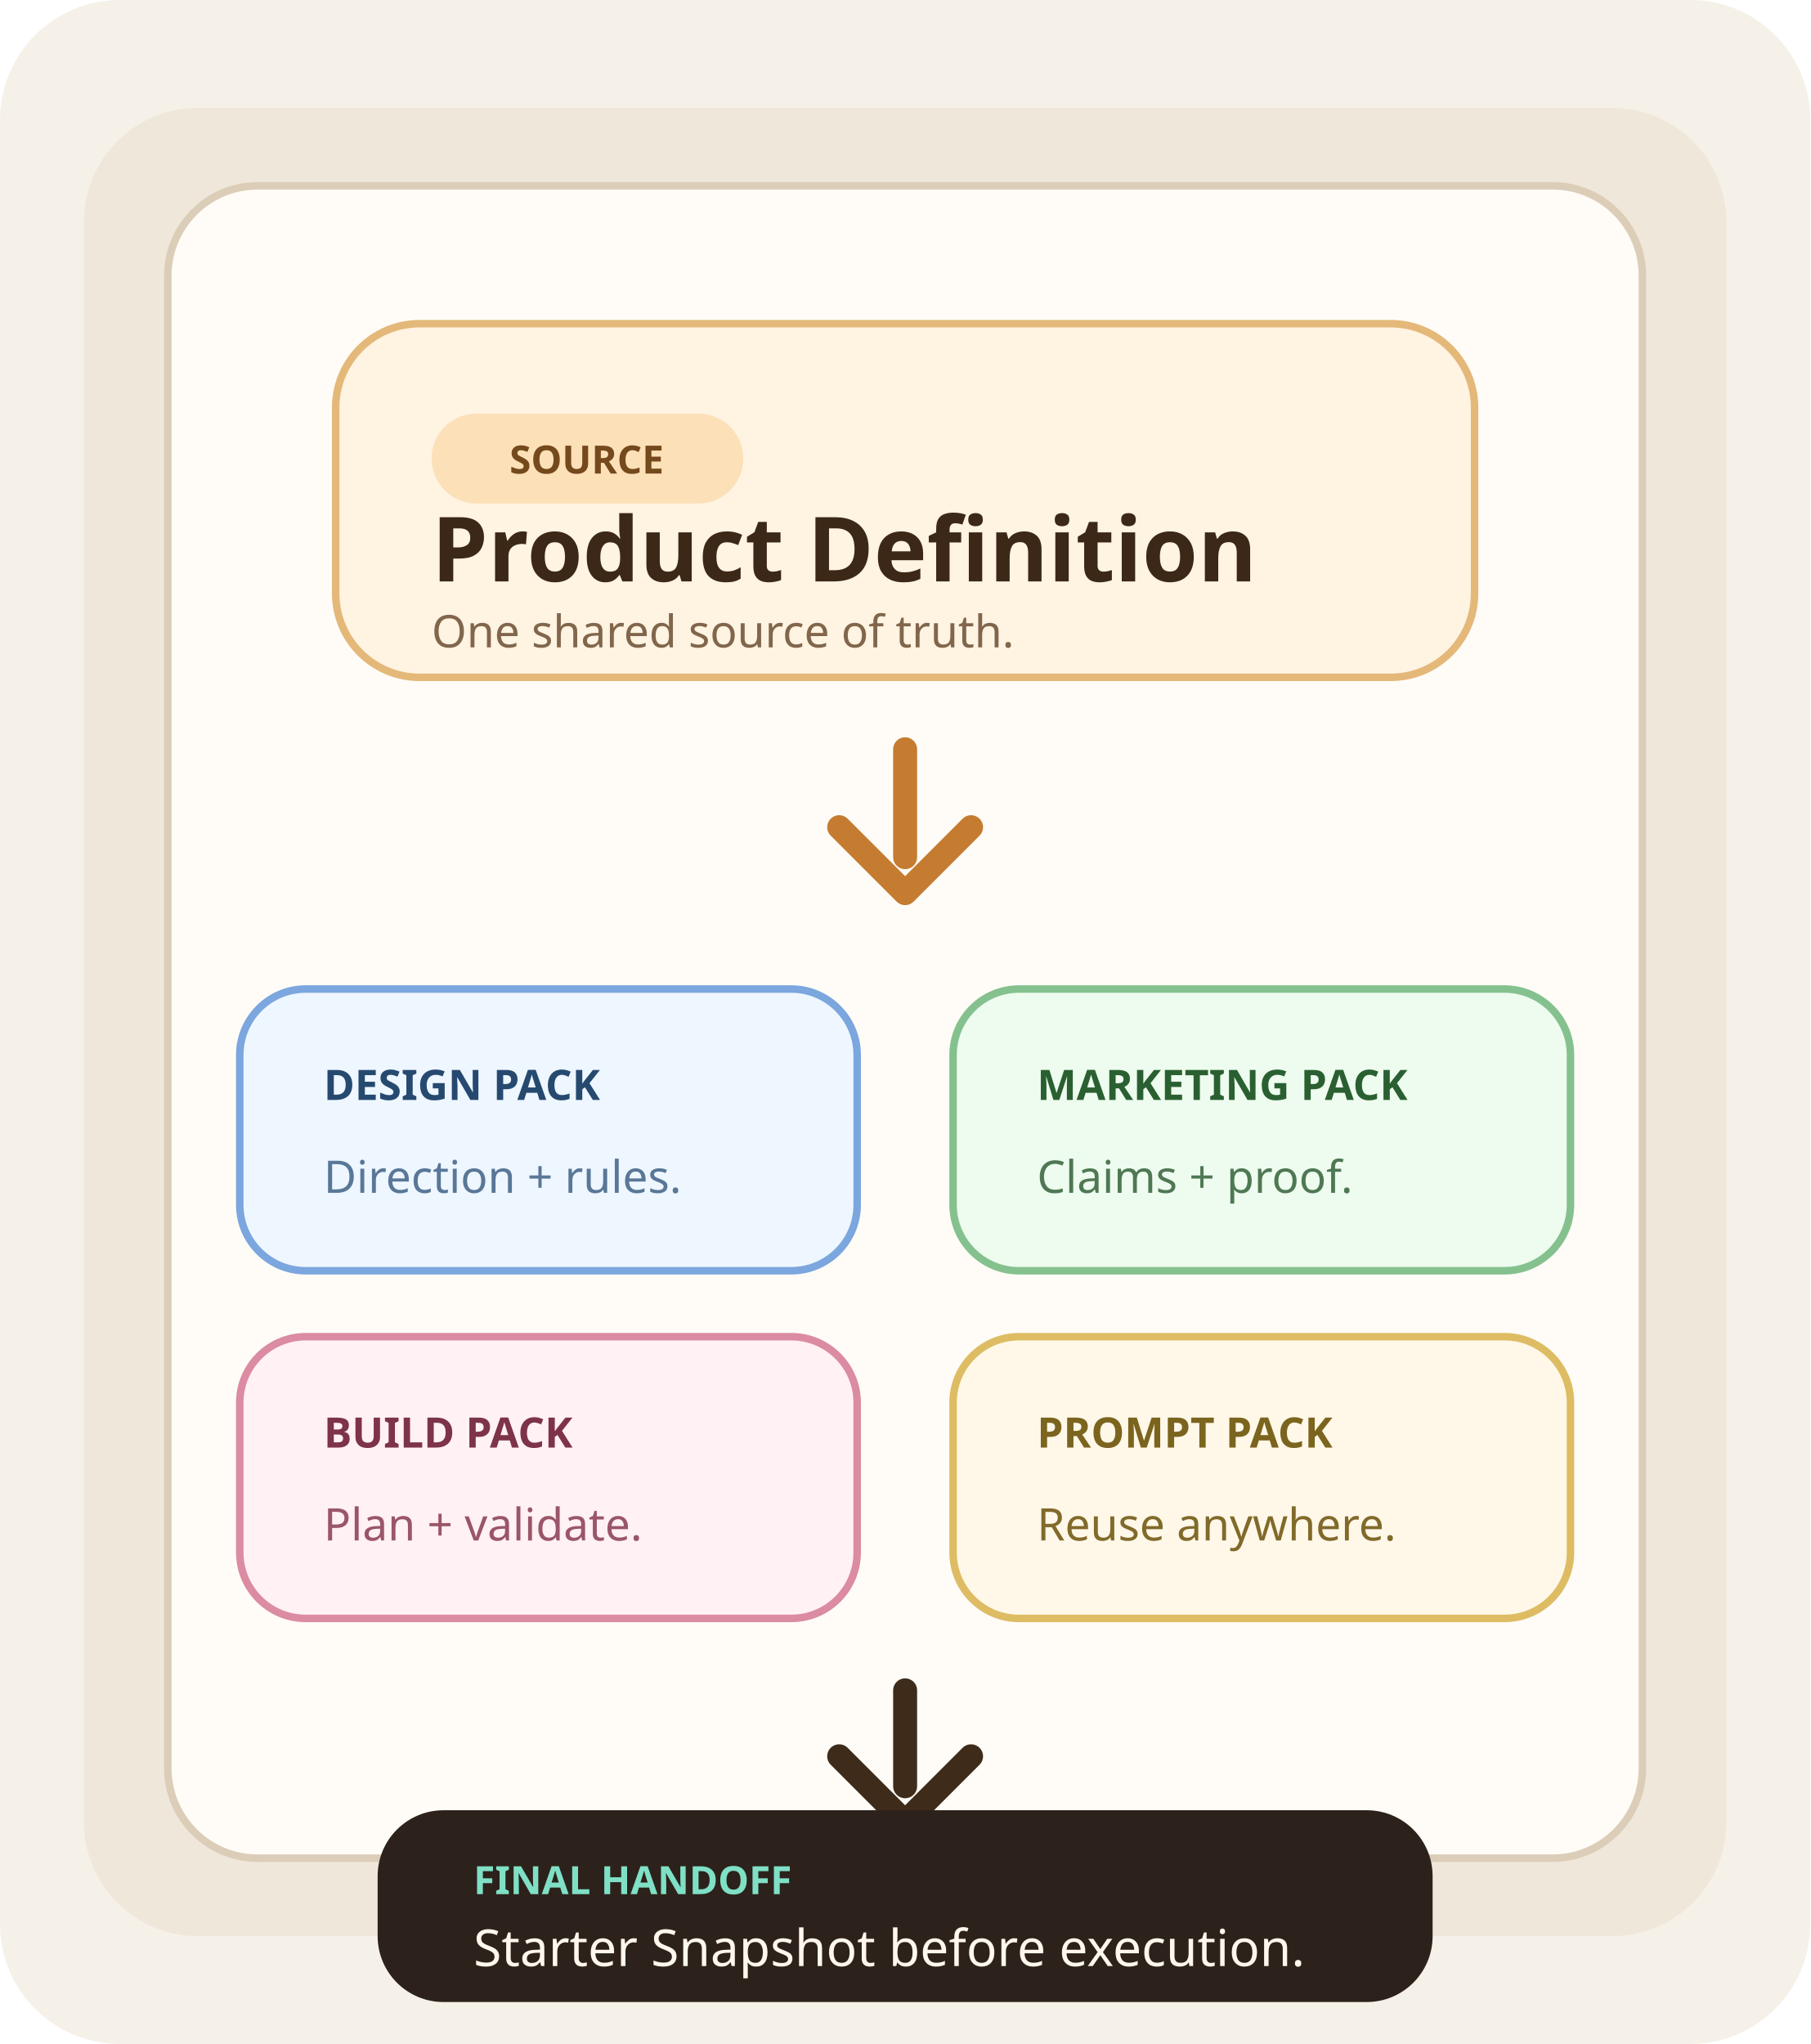
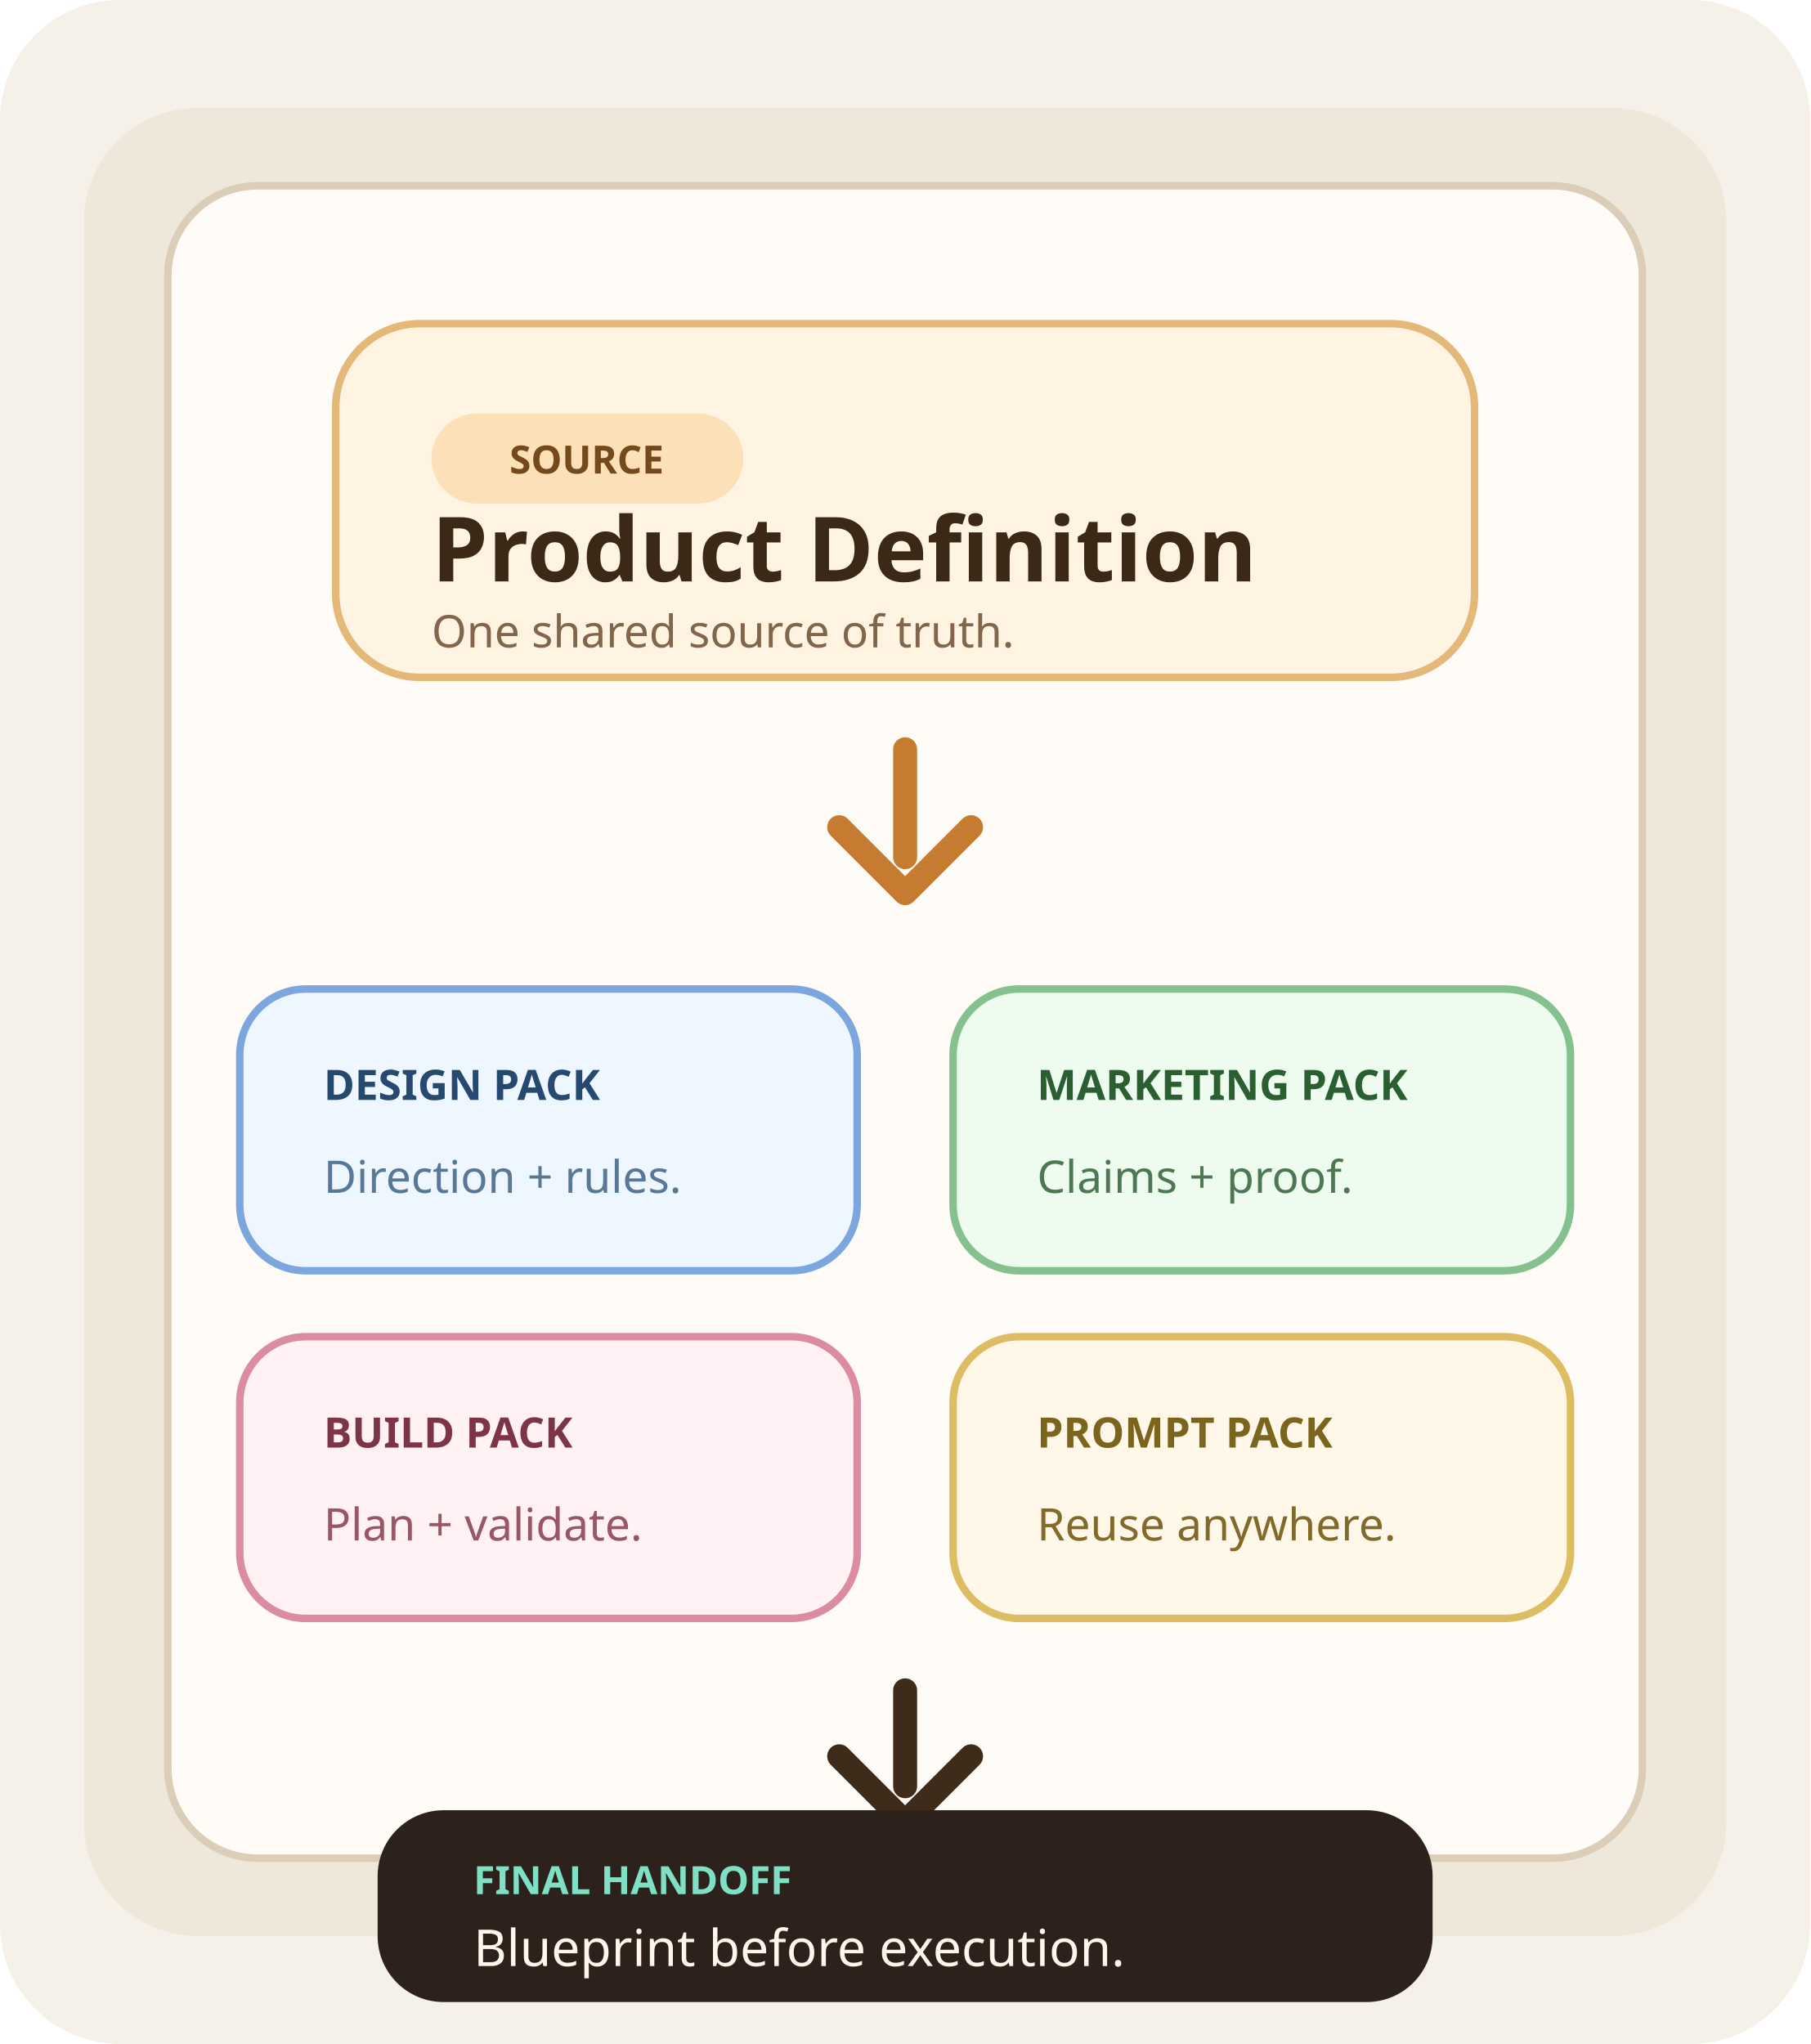
<svg xmlns="http://www.w3.org/2000/svg" width="604" height="682" viewBox="0 0 604 682" fill="none">
  <rect width="604" height="682" rx="40" fill="#F6F1E8" />
  <rect x="28" y="36" width="548" height="610" rx="38" fill="#EFE7DA" />
  <rect x="56" y="62" width="492" height="558" rx="30" fill="#FFFCF7" stroke="#DCCDB8" stroke-width="2.5" />
  <rect x="112" y="108" width="380" height="118" rx="28" fill="#FFF3E2" stroke="#E4B879" stroke-width="2.5" />
  <rect x="144" y="138" width="104" height="30" rx="15" fill="#FCE0B8" />
  <text x="170" y="158" fill="#74491C" font-family="ui-sans-serif, system-ui" font-size="13" font-weight="700">SOURCE</text>
  <text x="144" y="194" fill="#3C2817" font-family="ui-sans-serif, system-ui" font-size="30" font-weight="700">Product Definition</text>
  <text x="144" y="216" fill="#81664B" font-family="ui-sans-serif, system-ui" font-size="15">One shared source of truth.</text>
  <path d="M302 250V286" stroke="#C57C30" stroke-width="8" stroke-linecap="round" />
  <path d="M280 276L302 298L324 276" fill="none" stroke="#C57C30" stroke-width="8" stroke-linecap="round" stroke-linejoin="round" />
  <rect x="80" y="330" width="206" height="94" rx="22" fill="#EEF6FF" stroke="#7BA6DE" stroke-width="2.5" />
  <text x="108" y="367" fill="#26496F" font-family="ui-sans-serif, system-ui" font-size="14" font-weight="700">DESIGN PACK</text>
  <text x="108" y="398" fill="#597797" font-family="ui-sans-serif, system-ui" font-size="15">Direction + rules.</text>
  <rect x="318" y="330" width="206" height="94" rx="22" fill="#EEFBEF" stroke="#85C18E" stroke-width="2.5" />
  <text x="346" y="367" fill="#2A6031" font-family="ui-sans-serif, system-ui" font-size="14" font-weight="700">MARKETING PACK</text>
  <text x="346" y="398" fill="#4E7853" font-family="ui-sans-serif, system-ui" font-size="15">Claims + proof.</text>
  <rect x="80" y="446" width="206" height="94" rx="22" fill="#FFF1F4" stroke="#DB8BA2" stroke-width="2.5" />
  <text x="108" y="483" fill="#7D3348" font-family="ui-sans-serif, system-ui" font-size="14" font-weight="700">BUILD PACK</text>
  <text x="108" y="514" fill="#9A5668" font-family="ui-sans-serif, system-ui" font-size="15">Plan + validate.</text>
  <rect x="318" y="446" width="206" height="94" rx="22" fill="#FFF8E8" stroke="#DEBC63" stroke-width="2.5" />
  <text x="346" y="483" fill="#7B641E" font-family="ui-sans-serif, system-ui" font-size="14" font-weight="700">PROMPT PACK</text>
  <text x="346" y="514" fill="#816A2A" font-family="ui-sans-serif, system-ui" font-size="15">Reuse anywhere.</text>
  <path d="M302 564V596" stroke="#3E2B1A" stroke-width="8" stroke-linecap="round" />
  <path d="M280 586L302 608L324 586" fill="none" stroke="#3E2B1A" stroke-width="8" stroke-linecap="round" stroke-linejoin="round" />
  <rect x="126" y="604" width="352" height="64" rx="22" fill="#2C221B" />
  <text x="158" y="632" fill="#7FE0C6" font-family="ui-sans-serif, system-ui" font-size="13" font-weight="700">FINAL HANDOFF</text>
-   <text x="158" y="656" fill="#FFF7ED" font-family="ui-sans-serif, system-ui" font-size="17">Starter Snapshot before execution.</text>
+   <text x="158" y="656" fill="#FFF7ED" font-family="ui-sans-serif, system-ui" font-size="17">Blueprint before execution.</text>
</svg>
